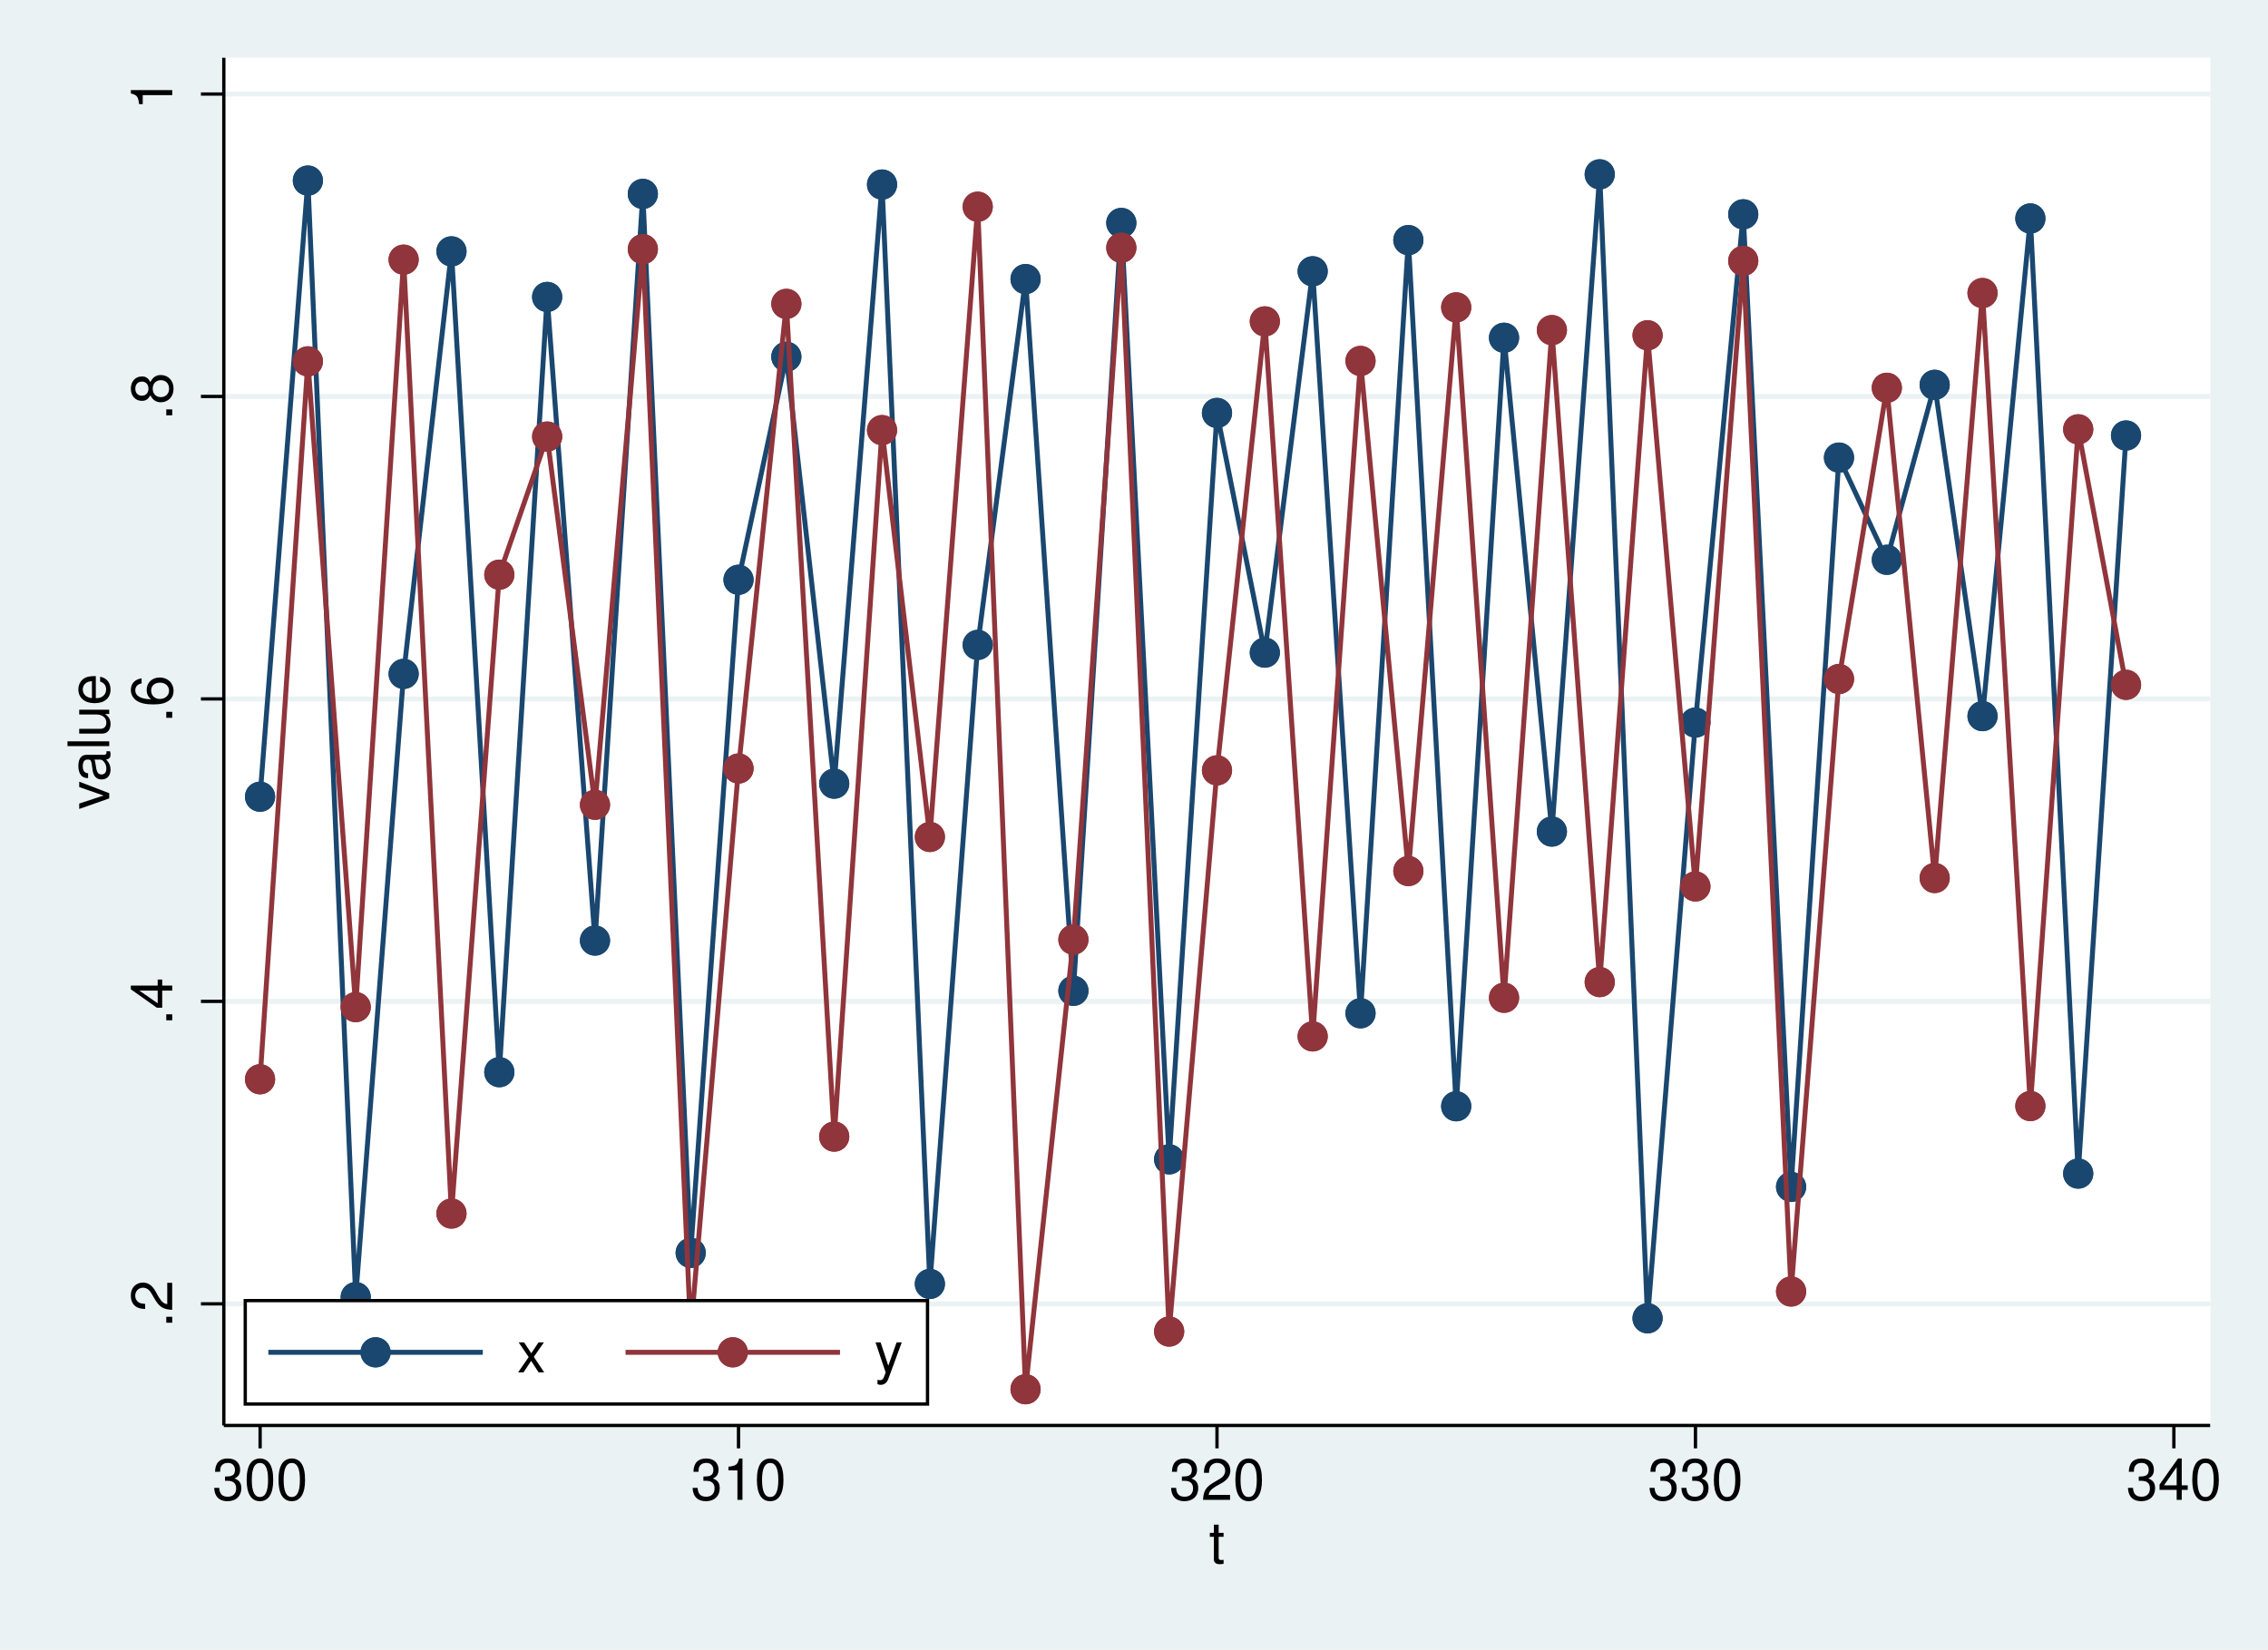
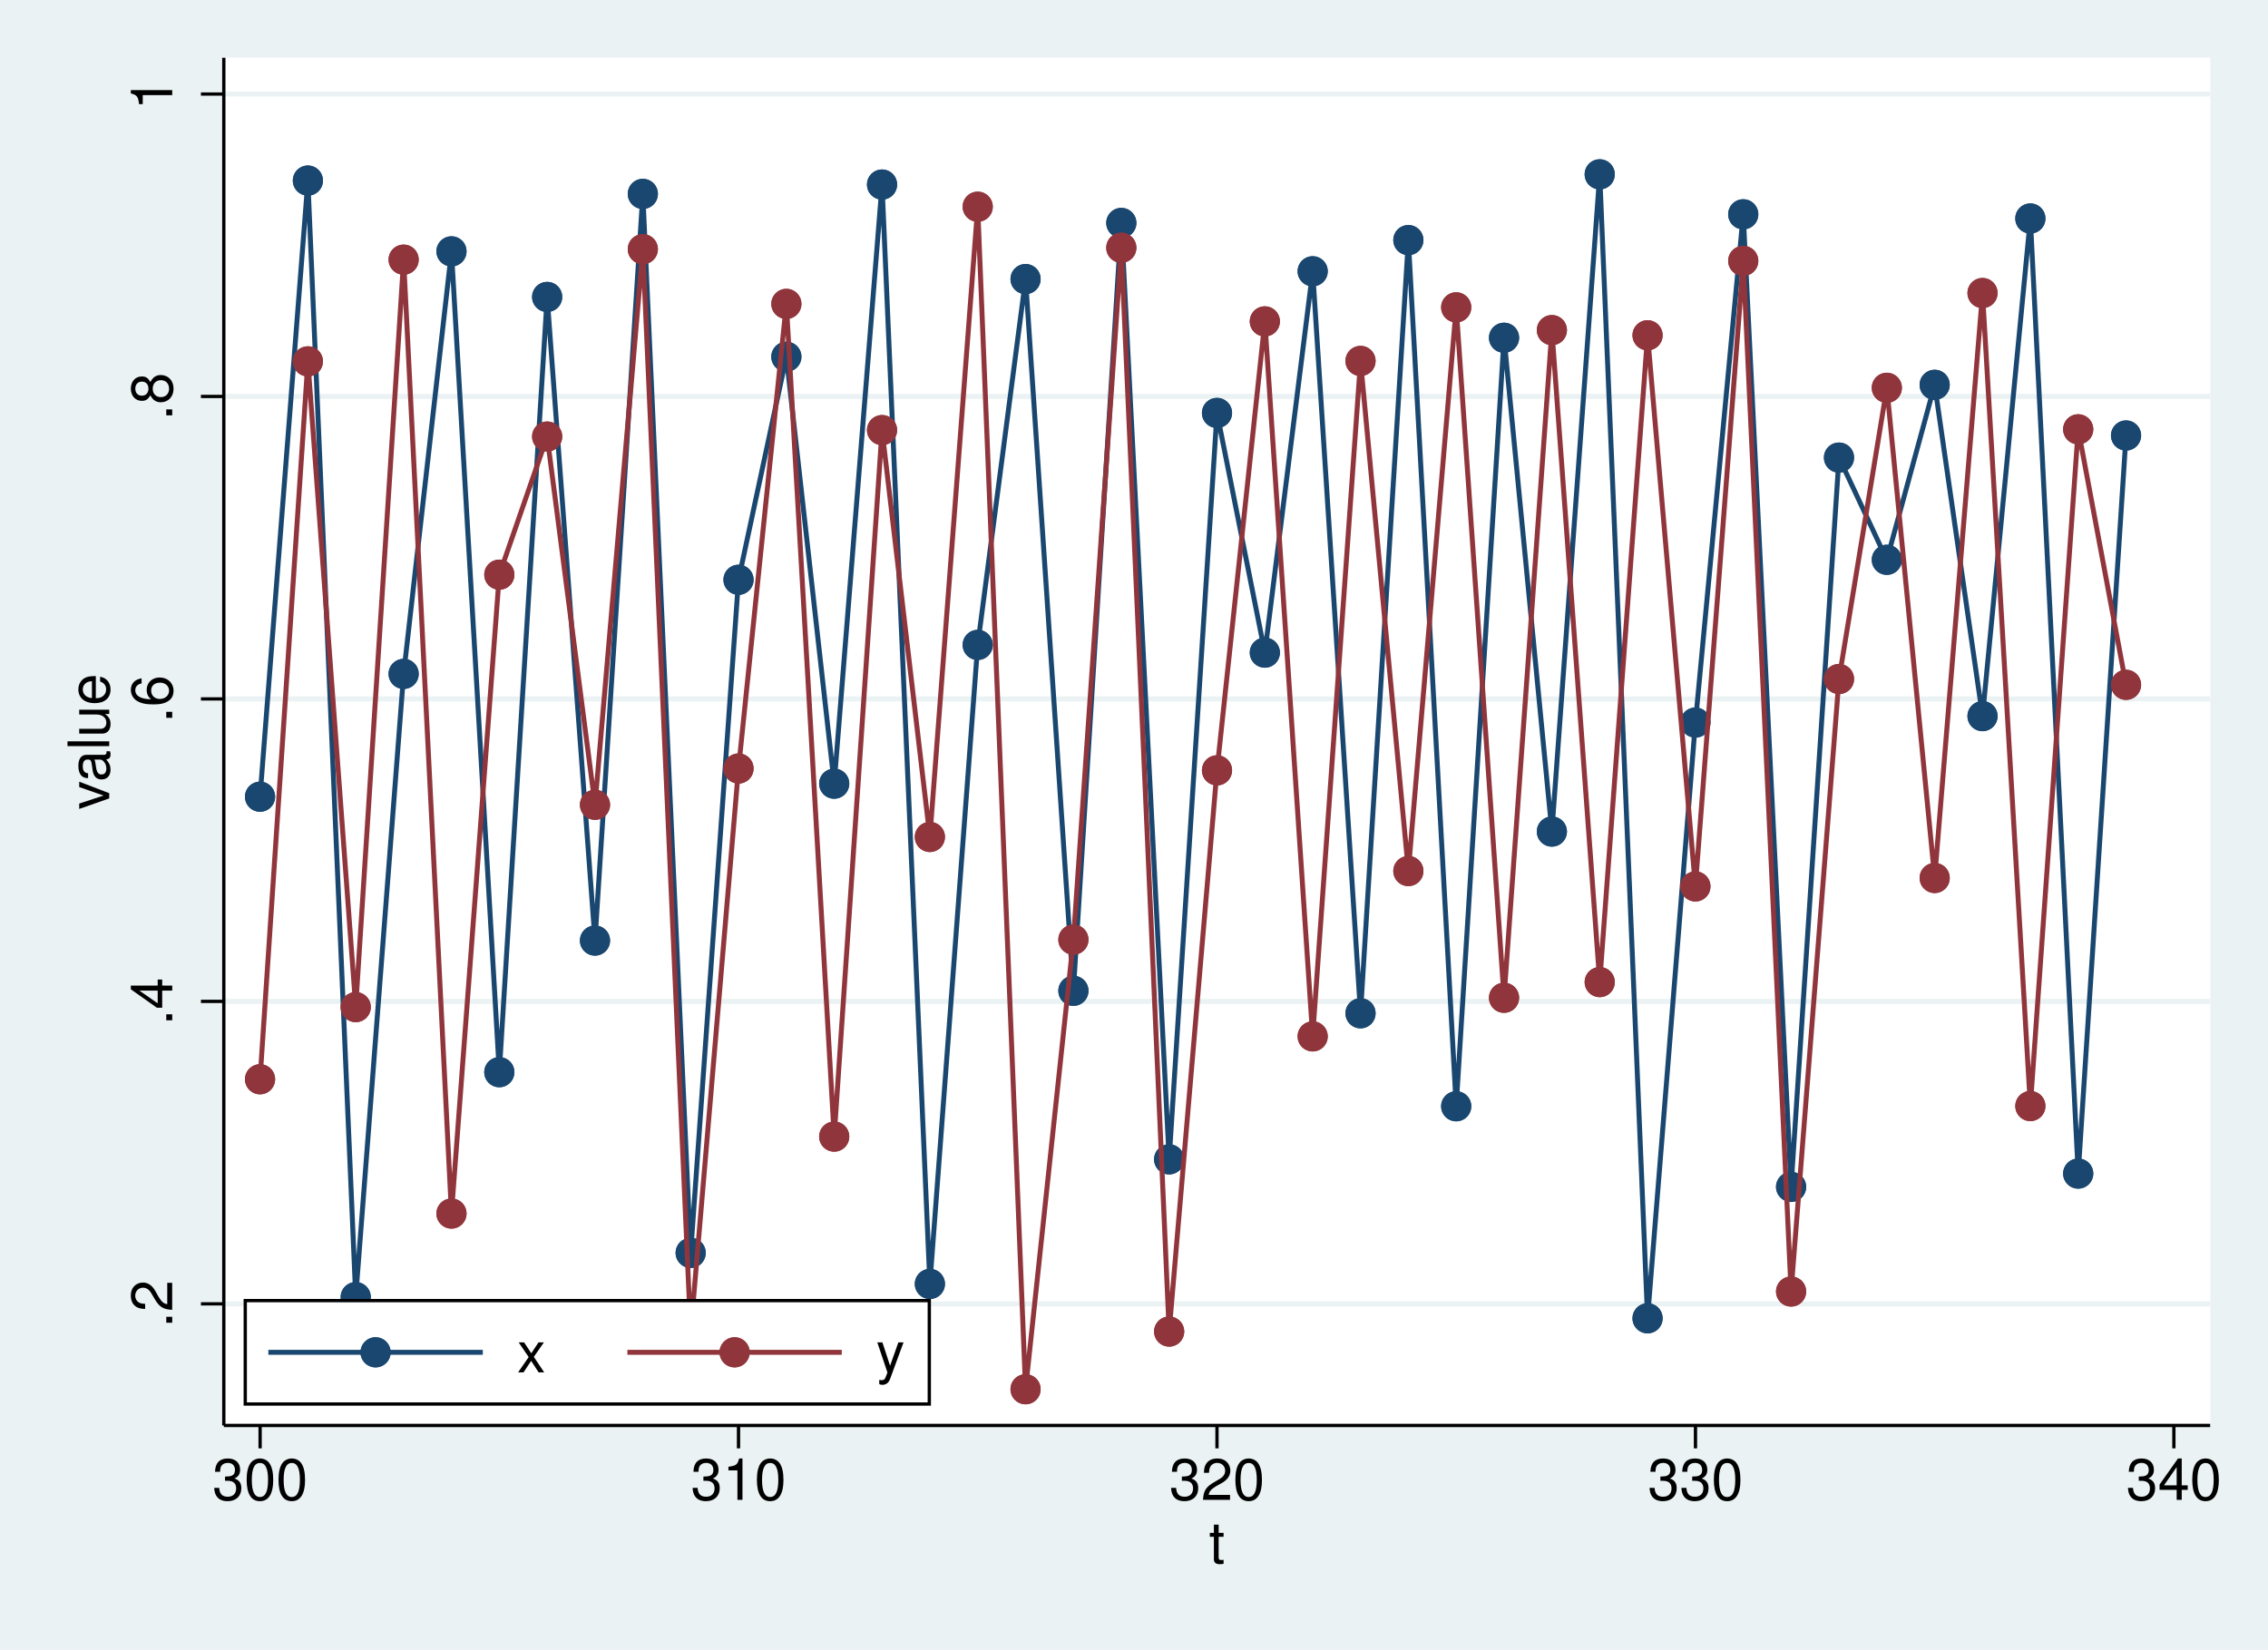
<svg xmlns="http://www.w3.org/2000/svg" version="1.1" width="5.500in" height="4.000in" viewBox="0 0 3960 2880">
  <rect x="0" y="0" width="3960" height="2880" style="fill:#EAF2F3;stroke:none" />
  <rect x="0.00" y="0.00" width="3959.88" height="2880.00" style="fill:#EAF2F3" />
  <rect x="2.88" y="2.88" width="3954.12" height="2874.24" style="fill:none;stroke:#EAF2F3;stroke-width:5.76" />
  <rect x="390.80" y="100.86" width="3468.22" height="2388.33" style="fill:#FFFFFF" />
  <rect x="393.68" y="103.74" width="3462.46" height="2382.57" style="fill:none;stroke:#FFFFFF;stroke-width:5.76" />
  <line x1="390.80" y1="2276.82" x2="3859.02" y2="2276.82" style="stroke:#EAF2F3;stroke-width:8.64" />
  <line x1="390.80" y1="1748.64" x2="3859.02" y2="1748.64" style="stroke:#EAF2F3;stroke-width:8.64" />
  <line x1="390.80" y1="1220.46" x2="3859.02" y2="1220.46" style="stroke:#EAF2F3;stroke-width:8.64" />
  <line x1="390.80" y1="692.28" x2="3859.02" y2="692.28" style="stroke:#EAF2F3;stroke-width:8.64" />
  <line x1="390.80" y1="164.22" x2="3859.02" y2="164.22" style="stroke:#EAF2F3;stroke-width:8.64" />
  <path d=" M454.04 1391.24 L537.57 315.32 L621.10 2265.07 L704.76 1176.78 L788.29 438.95 L871.82 1872.27 L955.35 518.53 L1038.88 1642.46 L1122.41 338.59 L1205.94 2187.84 L1289.47 1012.43 L1373.01 622.98 L1456.54 1368.47 L1540.07 322.26 L1623.60 2242.05 L1707.13 1126.16 L1790.66 487.34 L1874.19 1730.20 L1957.85 389.33 L2041.38 2024.49 L2124.91 721.11 L2208.44 1139.65 L2291.97 473.73 L2375.51 1769.43 L2459.04 419.28 L2542.57 1931.80 L2626.10 589.81 L2709.63 1452.13 L2793.16 304.43 L2876.69 2302.07 L2960.22 1261.79 L3043.76 374.23 L3127.29 2072.63 L3210.94 799.08 L3294.47 977.53 L3378.00 671.98 L3461.54 1250.53 L3545.07 381.53 L3628.60 2049.36 L3712.13 760.47" stroke-linejoin="round" style="fill:none;stroke:#1A476F;stroke-width:8.64" />
  <circle cx="454.04" cy="1391.24" r="26.35" style="fill:#1A476F" />
  <circle cx="454.04" cy="1391.24" r="22.03" style="fill:none;stroke:#1A476F;stroke-width:8.64" />
  <circle cx="537.57" cy="315.32" r="26.35" style="fill:#1A476F" />
  <circle cx="537.57" cy="315.32" r="22.03" style="fill:none;stroke:#1A476F;stroke-width:8.64" />
  <circle cx="621.10" cy="2265.07" r="26.35" style="fill:#1A476F" />
  <circle cx="621.10" cy="2265.07" r="22.03" style="fill:none;stroke:#1A476F;stroke-width:8.64" />
  <circle cx="704.76" cy="1176.78" r="26.35" style="fill:#1A476F" />
  <circle cx="704.76" cy="1176.78" r="22.03" style="fill:none;stroke:#1A476F;stroke-width:8.64" />
  <circle cx="788.29" cy="438.95" r="26.35" style="fill:#1A476F" />
  <circle cx="788.29" cy="438.95" r="22.03" style="fill:none;stroke:#1A476F;stroke-width:8.64" />
  <circle cx="871.82" cy="1872.27" r="26.35" style="fill:#1A476F" />
  <circle cx="871.82" cy="1872.27" r="22.03" style="fill:none;stroke:#1A476F;stroke-width:8.64" />
  <circle cx="955.35" cy="518.53" r="26.35" style="fill:#1A476F" />
  <circle cx="955.35" cy="518.53" r="22.03" style="fill:none;stroke:#1A476F;stroke-width:8.64" />
  <circle cx="1038.88" cy="1642.46" r="26.35" style="fill:#1A476F" />
  <circle cx="1038.88" cy="1642.46" r="22.03" style="fill:none;stroke:#1A476F;stroke-width:8.64" />
  <circle cx="1122.41" cy="338.59" r="26.35" style="fill:#1A476F" />
  <circle cx="1122.41" cy="338.59" r="22.03" style="fill:none;stroke:#1A476F;stroke-width:8.64" />
  <circle cx="1205.94" cy="2187.84" r="26.35" style="fill:#1A476F" />
  <circle cx="1205.94" cy="2187.84" r="22.03" style="fill:none;stroke:#1A476F;stroke-width:8.64" />
  <circle cx="1289.47" cy="1012.43" r="26.35" style="fill:#1A476F" />
  <circle cx="1289.47" cy="1012.43" r="22.03" style="fill:none;stroke:#1A476F;stroke-width:8.64" />
  <circle cx="1373.01" cy="622.98" r="26.35" style="fill:#1A476F" />
  <circle cx="1373.01" cy="622.98" r="22.03" style="fill:none;stroke:#1A476F;stroke-width:8.64" />
  <circle cx="1456.54" cy="1368.47" r="26.35" style="fill:#1A476F" />
  <circle cx="1456.54" cy="1368.47" r="22.03" style="fill:none;stroke:#1A476F;stroke-width:8.64" />
  <circle cx="1540.07" cy="322.26" r="26.35" style="fill:#1A476F" />
  <circle cx="1540.07" cy="322.26" r="22.03" style="fill:none;stroke:#1A476F;stroke-width:8.64" />
  <circle cx="1623.60" cy="2242.05" r="26.35" style="fill:#1A476F" />
  <circle cx="1623.60" cy="2242.05" r="22.03" style="fill:none;stroke:#1A476F;stroke-width:8.64" />
  <circle cx="1707.13" cy="1126.16" r="26.35" style="fill:#1A476F" />
  <circle cx="1707.13" cy="1126.16" r="22.03" style="fill:none;stroke:#1A476F;stroke-width:8.64" />
  <circle cx="1790.66" cy="487.34" r="26.35" style="fill:#1A476F" />
  <circle cx="1790.66" cy="487.34" r="22.03" style="fill:none;stroke:#1A476F;stroke-width:8.64" />
  <circle cx="1874.19" cy="1730.20" r="26.35" style="fill:#1A476F" />
  <circle cx="1874.19" cy="1730.20" r="22.03" style="fill:none;stroke:#1A476F;stroke-width:8.64" />
  <circle cx="1957.85" cy="389.33" r="26.35" style="fill:#1A476F" />
  <circle cx="1957.85" cy="389.33" r="22.03" style="fill:none;stroke:#1A476F;stroke-width:8.64" />
  <circle cx="2041.38" cy="2024.49" r="26.35" style="fill:#1A476F" />
  <circle cx="2041.38" cy="2024.49" r="22.03" style="fill:none;stroke:#1A476F;stroke-width:8.64" />
  <circle cx="2124.91" cy="721.11" r="26.35" style="fill:#1A476F" />
  <circle cx="2124.91" cy="721.11" r="22.03" style="fill:none;stroke:#1A476F;stroke-width:8.64" />
  <circle cx="2208.44" cy="1139.65" r="26.35" style="fill:#1A476F" />
  <circle cx="2208.44" cy="1139.65" r="22.03" style="fill:none;stroke:#1A476F;stroke-width:8.64" />
  <circle cx="2291.97" cy="473.73" r="26.35" style="fill:#1A476F" />
  <circle cx="2291.97" cy="473.73" r="22.03" style="fill:none;stroke:#1A476F;stroke-width:8.64" />
  <circle cx="2375.51" cy="1769.43" r="26.35" style="fill:#1A476F" />
  <circle cx="2375.51" cy="1769.43" r="22.03" style="fill:none;stroke:#1A476F;stroke-width:8.64" />
  <circle cx="2459.04" cy="419.28" r="26.35" style="fill:#1A476F" />
  <circle cx="2459.04" cy="419.28" r="22.03" style="fill:none;stroke:#1A476F;stroke-width:8.64" />
  <circle cx="2542.57" cy="1931.80" r="26.35" style="fill:#1A476F" />
  <circle cx="2542.57" cy="1931.80" r="22.03" style="fill:none;stroke:#1A476F;stroke-width:8.64" />
  <circle cx="2626.10" cy="589.81" r="26.35" style="fill:#1A476F" />
  <circle cx="2626.10" cy="589.81" r="22.03" style="fill:none;stroke:#1A476F;stroke-width:8.64" />
  <circle cx="2709.63" cy="1452.13" r="26.35" style="fill:#1A476F" />
  <circle cx="2709.63" cy="1452.13" r="22.03" style="fill:none;stroke:#1A476F;stroke-width:8.64" />
  <circle cx="2793.16" cy="304.43" r="26.35" style="fill:#1A476F" />
  <circle cx="2793.16" cy="304.43" r="22.03" style="fill:none;stroke:#1A476F;stroke-width:8.64" />
  <circle cx="2876.69" cy="2302.07" r="26.35" style="fill:#1A476F" />
  <circle cx="2876.69" cy="2302.07" r="22.03" style="fill:none;stroke:#1A476F;stroke-width:8.64" />
  <circle cx="2960.22" cy="1261.79" r="26.35" style="fill:#1A476F" />
  <circle cx="2960.22" cy="1261.79" r="22.03" style="fill:none;stroke:#1A476F;stroke-width:8.64" />
  <circle cx="3043.76" cy="374.23" r="26.35" style="fill:#1A476F" />
  <circle cx="3043.76" cy="374.23" r="22.03" style="fill:none;stroke:#1A476F;stroke-width:8.64" />
  <circle cx="3127.29" cy="2072.63" r="26.35" style="fill:#1A476F" />
  <circle cx="3127.29" cy="2072.63" r="22.03" style="fill:none;stroke:#1A476F;stroke-width:8.64" />
  <circle cx="3210.94" cy="799.08" r="26.35" style="fill:#1A476F" />
  <circle cx="3210.94" cy="799.08" r="22.03" style="fill:none;stroke:#1A476F;stroke-width:8.64" />
  <circle cx="3294.47" cy="977.53" r="26.35" style="fill:#1A476F" />
  <circle cx="3294.47" cy="977.53" r="22.03" style="fill:none;stroke:#1A476F;stroke-width:8.64" />
  <circle cx="3378.00" cy="671.98" r="26.35" style="fill:#1A476F" />
  <circle cx="3378.00" cy="671.98" r="22.03" style="fill:none;stroke:#1A476F;stroke-width:8.64" />
  <circle cx="3461.54" cy="1250.53" r="26.35" style="fill:#1A476F" />
  <circle cx="3461.54" cy="1250.53" r="22.03" style="fill:none;stroke:#1A476F;stroke-width:8.64" />
  <circle cx="3545.07" cy="381.53" r="26.35" style="fill:#1A476F" />
  <circle cx="3545.07" cy="381.53" r="22.03" style="fill:none;stroke:#1A476F;stroke-width:8.64" />
  <circle cx="3628.60" cy="2049.36" r="26.35" style="fill:#1A476F" />
  <circle cx="3628.60" cy="2049.36" r="22.03" style="fill:none;stroke:#1A476F;stroke-width:8.64" />
  <circle cx="3712.13" cy="760.47" r="26.35" style="fill:#1A476F" />
  <circle cx="3712.13" cy="760.47" r="22.03" style="fill:none;stroke:#1A476F;stroke-width:8.64" />
  <path d=" M454.04 1884.65 L537.57 631.02 L621.10 1758.67 L704.76 453.43 L788.29 2119.16 L871.82 1003.52 L955.35 762.32 L1038.88 1405.35 L1122.41 435.12 L1205.94 2326.45 L1289.47 1341.99 L1373.01 530.66 L1456.54 1984.76 L1540.07 751.06 L1623.60 1461.53 L1707.13 360.99 L1790.66 2425.95 L1874.19 1640.85 L1957.85 432.64 L2041.38 2325.21 L2124.91 1345.20 L2208.44 561.22 L2291.97 1809.78 L2375.51 630.28 L2459.04 1521.06 L2542.57 536.72 L2626.10 1742.33 L2709.63 576.45 L2793.16 1714.98 L2876.69 585.48 L2960.22 1547.91 L3043.76 455.54 L3127.29 2255.29 L3210.94 1185.69 L3294.47 677.18 L3378.00 1533.19 L3461.54 511.72 L3545.07 1931.43 L3628.60 749.70 L3712.13 1195.83" stroke-linejoin="round" style="fill:none;stroke:#90353B;stroke-width:8.64" />
  <circle cx="454.04" cy="1884.65" r="26.35" style="fill:#90353B" />
  <circle cx="454.04" cy="1884.65" r="22.03" style="fill:none;stroke:#90353B;stroke-width:8.64" />
  <circle cx="537.57" cy="631.02" r="26.35" style="fill:#90353B" />
  <circle cx="537.57" cy="631.02" r="22.03" style="fill:none;stroke:#90353B;stroke-width:8.64" />
  <circle cx="621.10" cy="1758.67" r="26.35" style="fill:#90353B" />
  <circle cx="621.10" cy="1758.67" r="22.03" style="fill:none;stroke:#90353B;stroke-width:8.64" />
  <circle cx="704.76" cy="453.43" r="26.35" style="fill:#90353B" />
  <circle cx="704.76" cy="453.43" r="22.03" style="fill:none;stroke:#90353B;stroke-width:8.64" />
  <circle cx="788.29" cy="2119.16" r="26.35" style="fill:#90353B" />
  <circle cx="788.29" cy="2119.16" r="22.03" style="fill:none;stroke:#90353B;stroke-width:8.64" />
  <circle cx="871.82" cy="1003.52" r="26.35" style="fill:#90353B" />
  <circle cx="871.82" cy="1003.52" r="22.03" style="fill:none;stroke:#90353B;stroke-width:8.64" />
  <circle cx="955.35" cy="762.32" r="26.35" style="fill:#90353B" />
  <circle cx="955.35" cy="762.32" r="22.03" style="fill:none;stroke:#90353B;stroke-width:8.64" />
  <circle cx="1038.88" cy="1405.35" r="26.35" style="fill:#90353B" />
  <circle cx="1038.88" cy="1405.35" r="22.03" style="fill:none;stroke:#90353B;stroke-width:8.64" />
  <circle cx="1122.41" cy="435.12" r="26.35" style="fill:#90353B" />
  <circle cx="1122.41" cy="435.12" r="22.03" style="fill:none;stroke:#90353B;stroke-width:8.64" />
  <circle cx="1205.94" cy="2326.45" r="26.35" style="fill:#90353B" />
  <circle cx="1205.94" cy="2326.45" r="22.03" style="fill:none;stroke:#90353B;stroke-width:8.64" />
  <circle cx="1289.47" cy="1341.99" r="26.35" style="fill:#90353B" />
  <circle cx="1289.47" cy="1341.99" r="22.03" style="fill:none;stroke:#90353B;stroke-width:8.64" />
  <circle cx="1373.01" cy="530.66" r="26.35" style="fill:#90353B" />
  <circle cx="1373.01" cy="530.66" r="22.03" style="fill:none;stroke:#90353B;stroke-width:8.64" />
  <circle cx="1456.54" cy="1984.76" r="26.35" style="fill:#90353B" />
  <circle cx="1456.54" cy="1984.76" r="22.03" style="fill:none;stroke:#90353B;stroke-width:8.64" />
  <circle cx="1540.07" cy="751.06" r="26.35" style="fill:#90353B" />
  <circle cx="1540.07" cy="751.06" r="22.03" style="fill:none;stroke:#90353B;stroke-width:8.64" />
  <circle cx="1623.60" cy="1461.53" r="26.35" style="fill:#90353B" />
  <circle cx="1623.60" cy="1461.53" r="22.03" style="fill:none;stroke:#90353B;stroke-width:8.64" />
  <circle cx="1707.13" cy="360.99" r="26.35" style="fill:#90353B" />
  <circle cx="1707.13" cy="360.99" r="22.03" style="fill:none;stroke:#90353B;stroke-width:8.64" />
  <circle cx="1790.66" cy="2425.95" r="26.35" style="fill:#90353B" />
  <circle cx="1790.66" cy="2425.95" r="22.03" style="fill:none;stroke:#90353B;stroke-width:8.64" />
  <circle cx="1874.19" cy="1640.85" r="26.35" style="fill:#90353B" />
  <circle cx="1874.19" cy="1640.85" r="22.03" style="fill:none;stroke:#90353B;stroke-width:8.64" />
  <circle cx="1957.85" cy="432.64" r="26.35" style="fill:#90353B" />
  <circle cx="1957.85" cy="432.64" r="22.03" style="fill:none;stroke:#90353B;stroke-width:8.64" />
  <circle cx="2041.38" cy="2325.21" r="26.35" style="fill:#90353B" />
  <circle cx="2041.38" cy="2325.21" r="22.03" style="fill:none;stroke:#90353B;stroke-width:8.64" />
  <circle cx="2124.91" cy="1345.20" r="26.35" style="fill:#90353B" />
  <circle cx="2124.91" cy="1345.20" r="22.03" style="fill:none;stroke:#90353B;stroke-width:8.64" />
  <circle cx="2208.44" cy="561.22" r="26.35" style="fill:#90353B" />
  <circle cx="2208.44" cy="561.22" r="22.03" style="fill:none;stroke:#90353B;stroke-width:8.64" />
  <circle cx="2291.97" cy="1809.78" r="26.35" style="fill:#90353B" />
  <circle cx="2291.97" cy="1809.78" r="22.03" style="fill:none;stroke:#90353B;stroke-width:8.64" />
  <circle cx="2375.51" cy="630.28" r="26.35" style="fill:#90353B" />
  <circle cx="2375.51" cy="630.28" r="22.03" style="fill:none;stroke:#90353B;stroke-width:8.64" />
  <circle cx="2459.04" cy="1521.06" r="26.35" style="fill:#90353B" />
  <circle cx="2459.04" cy="1521.06" r="22.03" style="fill:none;stroke:#90353B;stroke-width:8.64" />
  <circle cx="2542.57" cy="536.72" r="26.35" style="fill:#90353B" />
  <circle cx="2542.57" cy="536.72" r="22.03" style="fill:none;stroke:#90353B;stroke-width:8.64" />
  <circle cx="2626.10" cy="1742.33" r="26.35" style="fill:#90353B" />
  <circle cx="2626.10" cy="1742.33" r="22.03" style="fill:none;stroke:#90353B;stroke-width:8.64" />
  <circle cx="2709.63" cy="576.45" r="26.35" style="fill:#90353B" />
  <circle cx="2709.63" cy="576.45" r="22.03" style="fill:none;stroke:#90353B;stroke-width:8.64" />
  <circle cx="2793.16" cy="1714.98" r="26.35" style="fill:#90353B" />
  <circle cx="2793.16" cy="1714.98" r="22.03" style="fill:none;stroke:#90353B;stroke-width:8.64" />
  <circle cx="2876.69" cy="585.48" r="26.35" style="fill:#90353B" />
  <circle cx="2876.69" cy="585.48" r="22.03" style="fill:none;stroke:#90353B;stroke-width:8.64" />
  <circle cx="2960.22" cy="1547.91" r="26.35" style="fill:#90353B" />
  <circle cx="2960.22" cy="1547.91" r="22.03" style="fill:none;stroke:#90353B;stroke-width:8.64" />
  <circle cx="3043.76" cy="455.54" r="26.35" style="fill:#90353B" />
  <circle cx="3043.76" cy="455.54" r="22.03" style="fill:none;stroke:#90353B;stroke-width:8.64" />
  <circle cx="3127.29" cy="2255.29" r="26.35" style="fill:#90353B" />
  <circle cx="3127.29" cy="2255.29" r="22.03" style="fill:none;stroke:#90353B;stroke-width:8.64" />
  <circle cx="3210.94" cy="1185.69" r="26.35" style="fill:#90353B" />
  <circle cx="3210.94" cy="1185.69" r="22.03" style="fill:none;stroke:#90353B;stroke-width:8.64" />
  <circle cx="3294.47" cy="677.18" r="26.35" style="fill:#90353B" />
  <circle cx="3294.47" cy="677.18" r="22.03" style="fill:none;stroke:#90353B;stroke-width:8.64" />
  <circle cx="3378.00" cy="1533.19" r="26.35" style="fill:#90353B" />
  <circle cx="3378.00" cy="1533.19" r="22.03" style="fill:none;stroke:#90353B;stroke-width:8.64" />
  <circle cx="3461.54" cy="511.72" r="26.35" style="fill:#90353B" />
  <circle cx="3461.54" cy="511.72" r="22.03" style="fill:none;stroke:#90353B;stroke-width:8.64" />
  <circle cx="3545.07" cy="1931.43" r="26.35" style="fill:#90353B" />
  <circle cx="3545.07" cy="1931.43" r="22.03" style="fill:none;stroke:#90353B;stroke-width:8.64" />
  <circle cx="3628.60" cy="749.70" r="26.35" style="fill:#90353B" />
  <circle cx="3628.60" cy="749.70" r="22.03" style="fill:none;stroke:#90353B;stroke-width:8.64" />
  <circle cx="3712.13" cy="1195.83" r="26.35" style="fill:#90353B" />
  <circle cx="3712.13" cy="1195.83" r="22.03" style="fill:none;stroke:#90353B;stroke-width:8.64" />
  <line x1="390.80" y1="2489.19" x2="390.80" y2="100.86" style="stroke:#000000;stroke-width:5.76" />
  <line x1="390.80" y1="2276.82" x2="350.83" y2="2276.82" style="stroke:#000000;stroke-width:5.76" />
  <text x="300.72" y="2276.82" style="font-family:'Helvetica';font-size:99.99px;fill:#000000" transform="rotate(-90 300.72,2276.82)" text-anchor="middle">.2</text>
  <line x1="390.80" y1="1748.64" x2="350.83" y2="1748.64" style="stroke:#000000;stroke-width:5.76" />
  <text x="300.72" y="1748.64" style="font-family:'Helvetica';font-size:99.99px;fill:#000000" transform="rotate(-90 300.72,1748.64)" text-anchor="middle">.4</text>
  <line x1="390.80" y1="1220.46" x2="350.83" y2="1220.46" style="stroke:#000000;stroke-width:5.76" />
  <text x="300.72" y="1220.46" style="font-family:'Helvetica';font-size:99.99px;fill:#000000" transform="rotate(-90 300.72,1220.46)" text-anchor="middle">.6</text>
  <line x1="390.80" y1="692.28" x2="350.83" y2="692.28" style="stroke:#000000;stroke-width:5.76" />
  <text x="300.72" y="692.28" style="font-family:'Helvetica';font-size:99.99px;fill:#000000" transform="rotate(-90 300.72,692.28)" text-anchor="middle">.8</text>
  <line x1="390.80" y1="164.22" x2="350.83" y2="164.22" style="stroke:#000000;stroke-width:5.76" />
  <text x="300.72" y="164.22" style="font-family:'Helvetica';font-size:99.99px;fill:#000000" transform="rotate(-90 300.72,164.22)" text-anchor="middle">1</text>
  <text x="190.71" y="1294.96" style="font-family:'Helvetica';font-size:99.99px;fill:#000000" transform="rotate(-90 190.71,1294.96)" text-anchor="middle">value</text>
  <line x1="390.80" y1="2489.19" x2="3859.02" y2="2489.19" style="stroke:#000000;stroke-width:5.76" />
  <line x1="454.16" y1="2489.19" x2="454.16" y2="2529.16" style="stroke:#000000;stroke-width:5.76" />
  <text x="454.16" y="2619.14" style="font-family:'Helvetica';font-size:99.99px;fill:#000000" text-anchor="middle">300</text>
  <line x1="1289.47" y1="2489.19" x2="1289.47" y2="2529.16" style="stroke:#000000;stroke-width:5.76" />
  <text x="1289.47" y="2619.14" style="font-family:'Helvetica';font-size:99.99px;fill:#000000" text-anchor="middle">310</text>
  <line x1="2124.91" y1="2489.19" x2="2124.91" y2="2529.16" style="stroke:#000000;stroke-width:5.76" />
  <text x="2124.91" y="2619.14" style="font-family:'Helvetica';font-size:99.99px;fill:#000000" text-anchor="middle">320</text>
  <line x1="2960.35" y1="2489.19" x2="2960.35" y2="2529.16" style="stroke:#000000;stroke-width:5.76" />
  <text x="2960.35" y="2619.14" style="font-family:'Helvetica';font-size:99.99px;fill:#000000" text-anchor="middle">330</text>
  <line x1="3795.66" y1="2489.19" x2="3795.66" y2="2529.16" style="stroke:#000000;stroke-width:5.76" />
  <text x="3795.66" y="2619.14" style="font-family:'Helvetica';font-size:99.99px;fill:#000000" text-anchor="middle">340</text>
  <text x="2124.91" y="2729.16" style="font-family:'Helvetica';font-size:99.99px;fill:#000000" text-anchor="middle">t</text>
-   <rect x="425.33" y="2268.28" width="1197.03" height="186.37" style="fill:#FFFFFF" />
-   <rect x="428.21" y="2271.16" width="1191.27" height="180.61" style="fill:none;stroke:#000000;stroke-width:5.76" />
+   <rect x="425.33" y="2268.28" width="1200.13" height="186.37" style="fill:#FFFFFF" />
+   <rect x="428.21" y="2271.16" width="1194.37" height="180.61" style="fill:none;stroke:#000000;stroke-width:5.76" />
  <line x1="468.52" y1="2361.47" x2="842.99" y2="2361.47" style="stroke:#1A476F;stroke-width:8.64" />
  <circle cx="655.75" cy="2361.47" r="26.35" style="fill:#1A476F" />
  <circle cx="655.75" cy="2361.47" r="22.03" style="fill:none;stroke:#1A476F;stroke-width:8.64" />
-   <line x1="1092.22" y1="2361.47" x2="1466.69" y2="2361.47" style="stroke:#90353B;stroke-width:8.64" />
-   <circle cx="1279.45" cy="2361.47" r="26.35" style="fill:#90353B" />
-   <circle cx="1279.45" cy="2361.47" r="22.03" style="fill:none;stroke:#90353B;stroke-width:8.64" />
+   <line x1="1095.44" y1="2361.47" x2="1469.78" y2="2361.47" style="stroke:#90353B;stroke-width:8.64" />
+   <circle cx="1282.67" cy="2361.47" r="26.35" style="fill:#90353B" />
+   <circle cx="1282.67" cy="2361.47" r="22.03" style="fill:none;stroke:#90353B;stroke-width:8.64" />
  <text x="902.88" y="2396.50" style="font-family:'Helvetica';font-size:99.99px;fill:#000000">x</text>
-   <text x="1526.70" y="2396.50" style="font-family:'Helvetica';font-size:99.99px;fill:#000000">y</text>
+   <text x="1529.80" y="2396.50" style="font-family:'Helvetica';font-size:99.99px;fill:#000000">y</text>
</svg>
